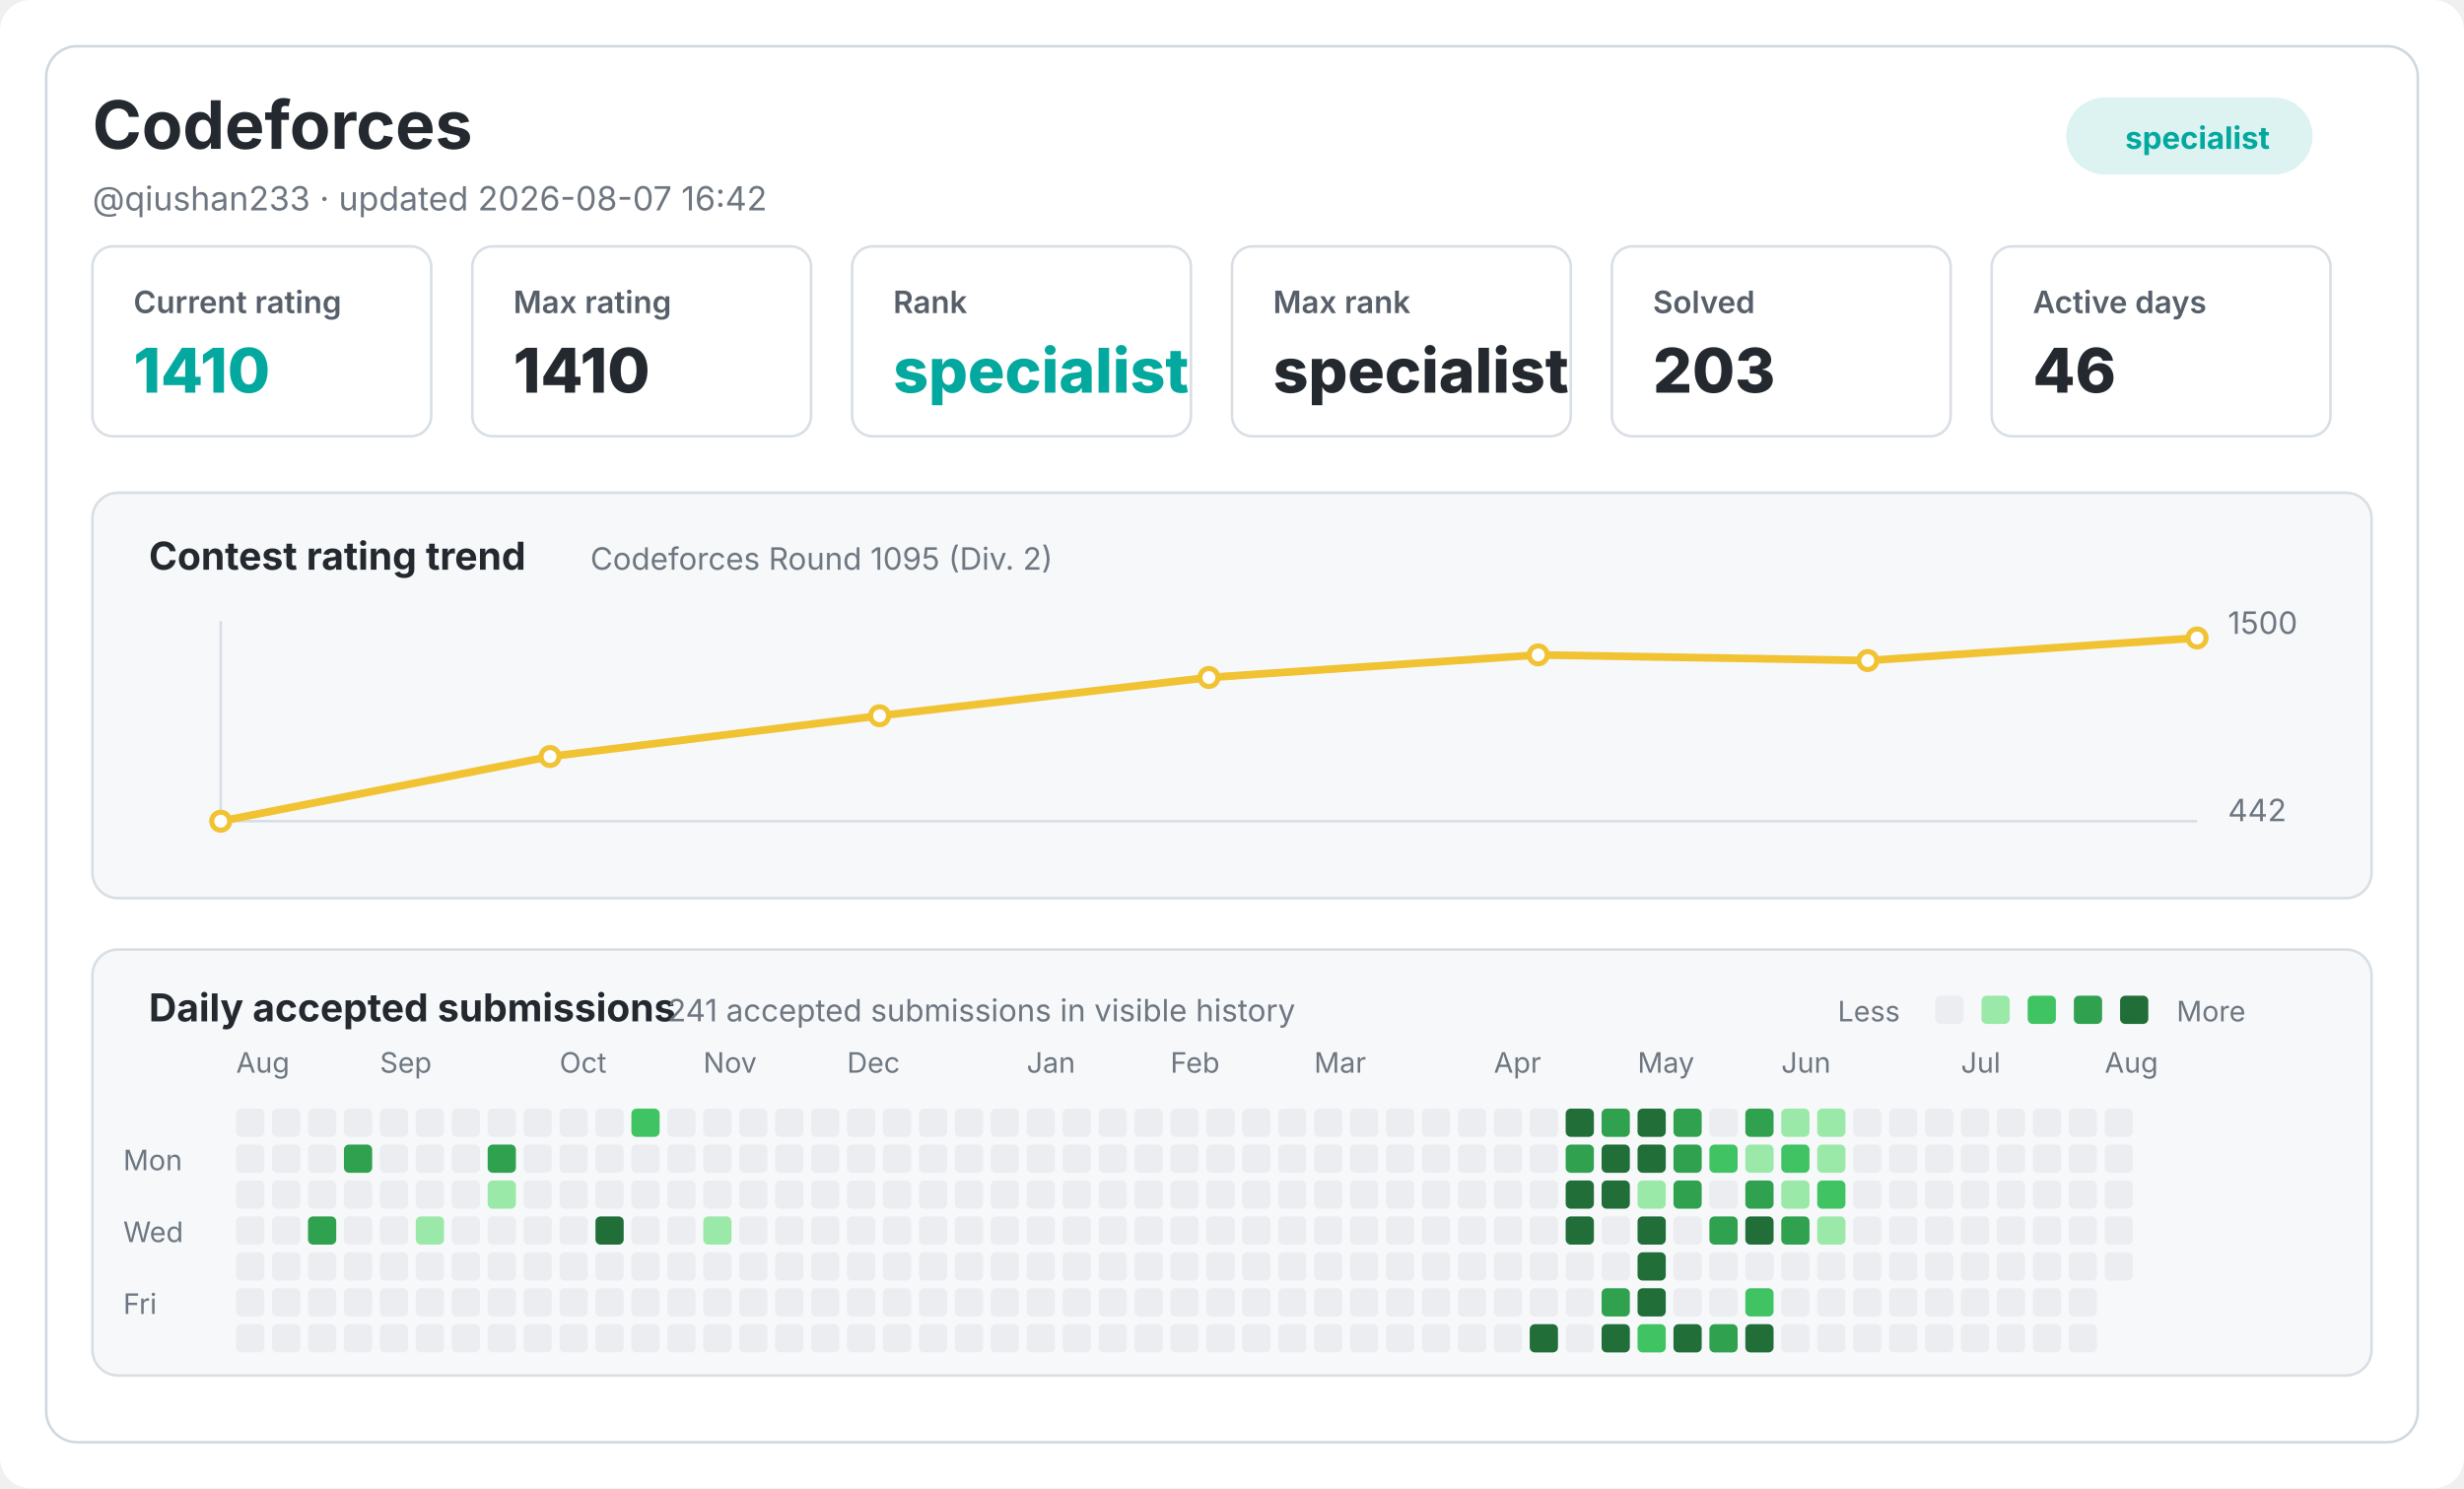
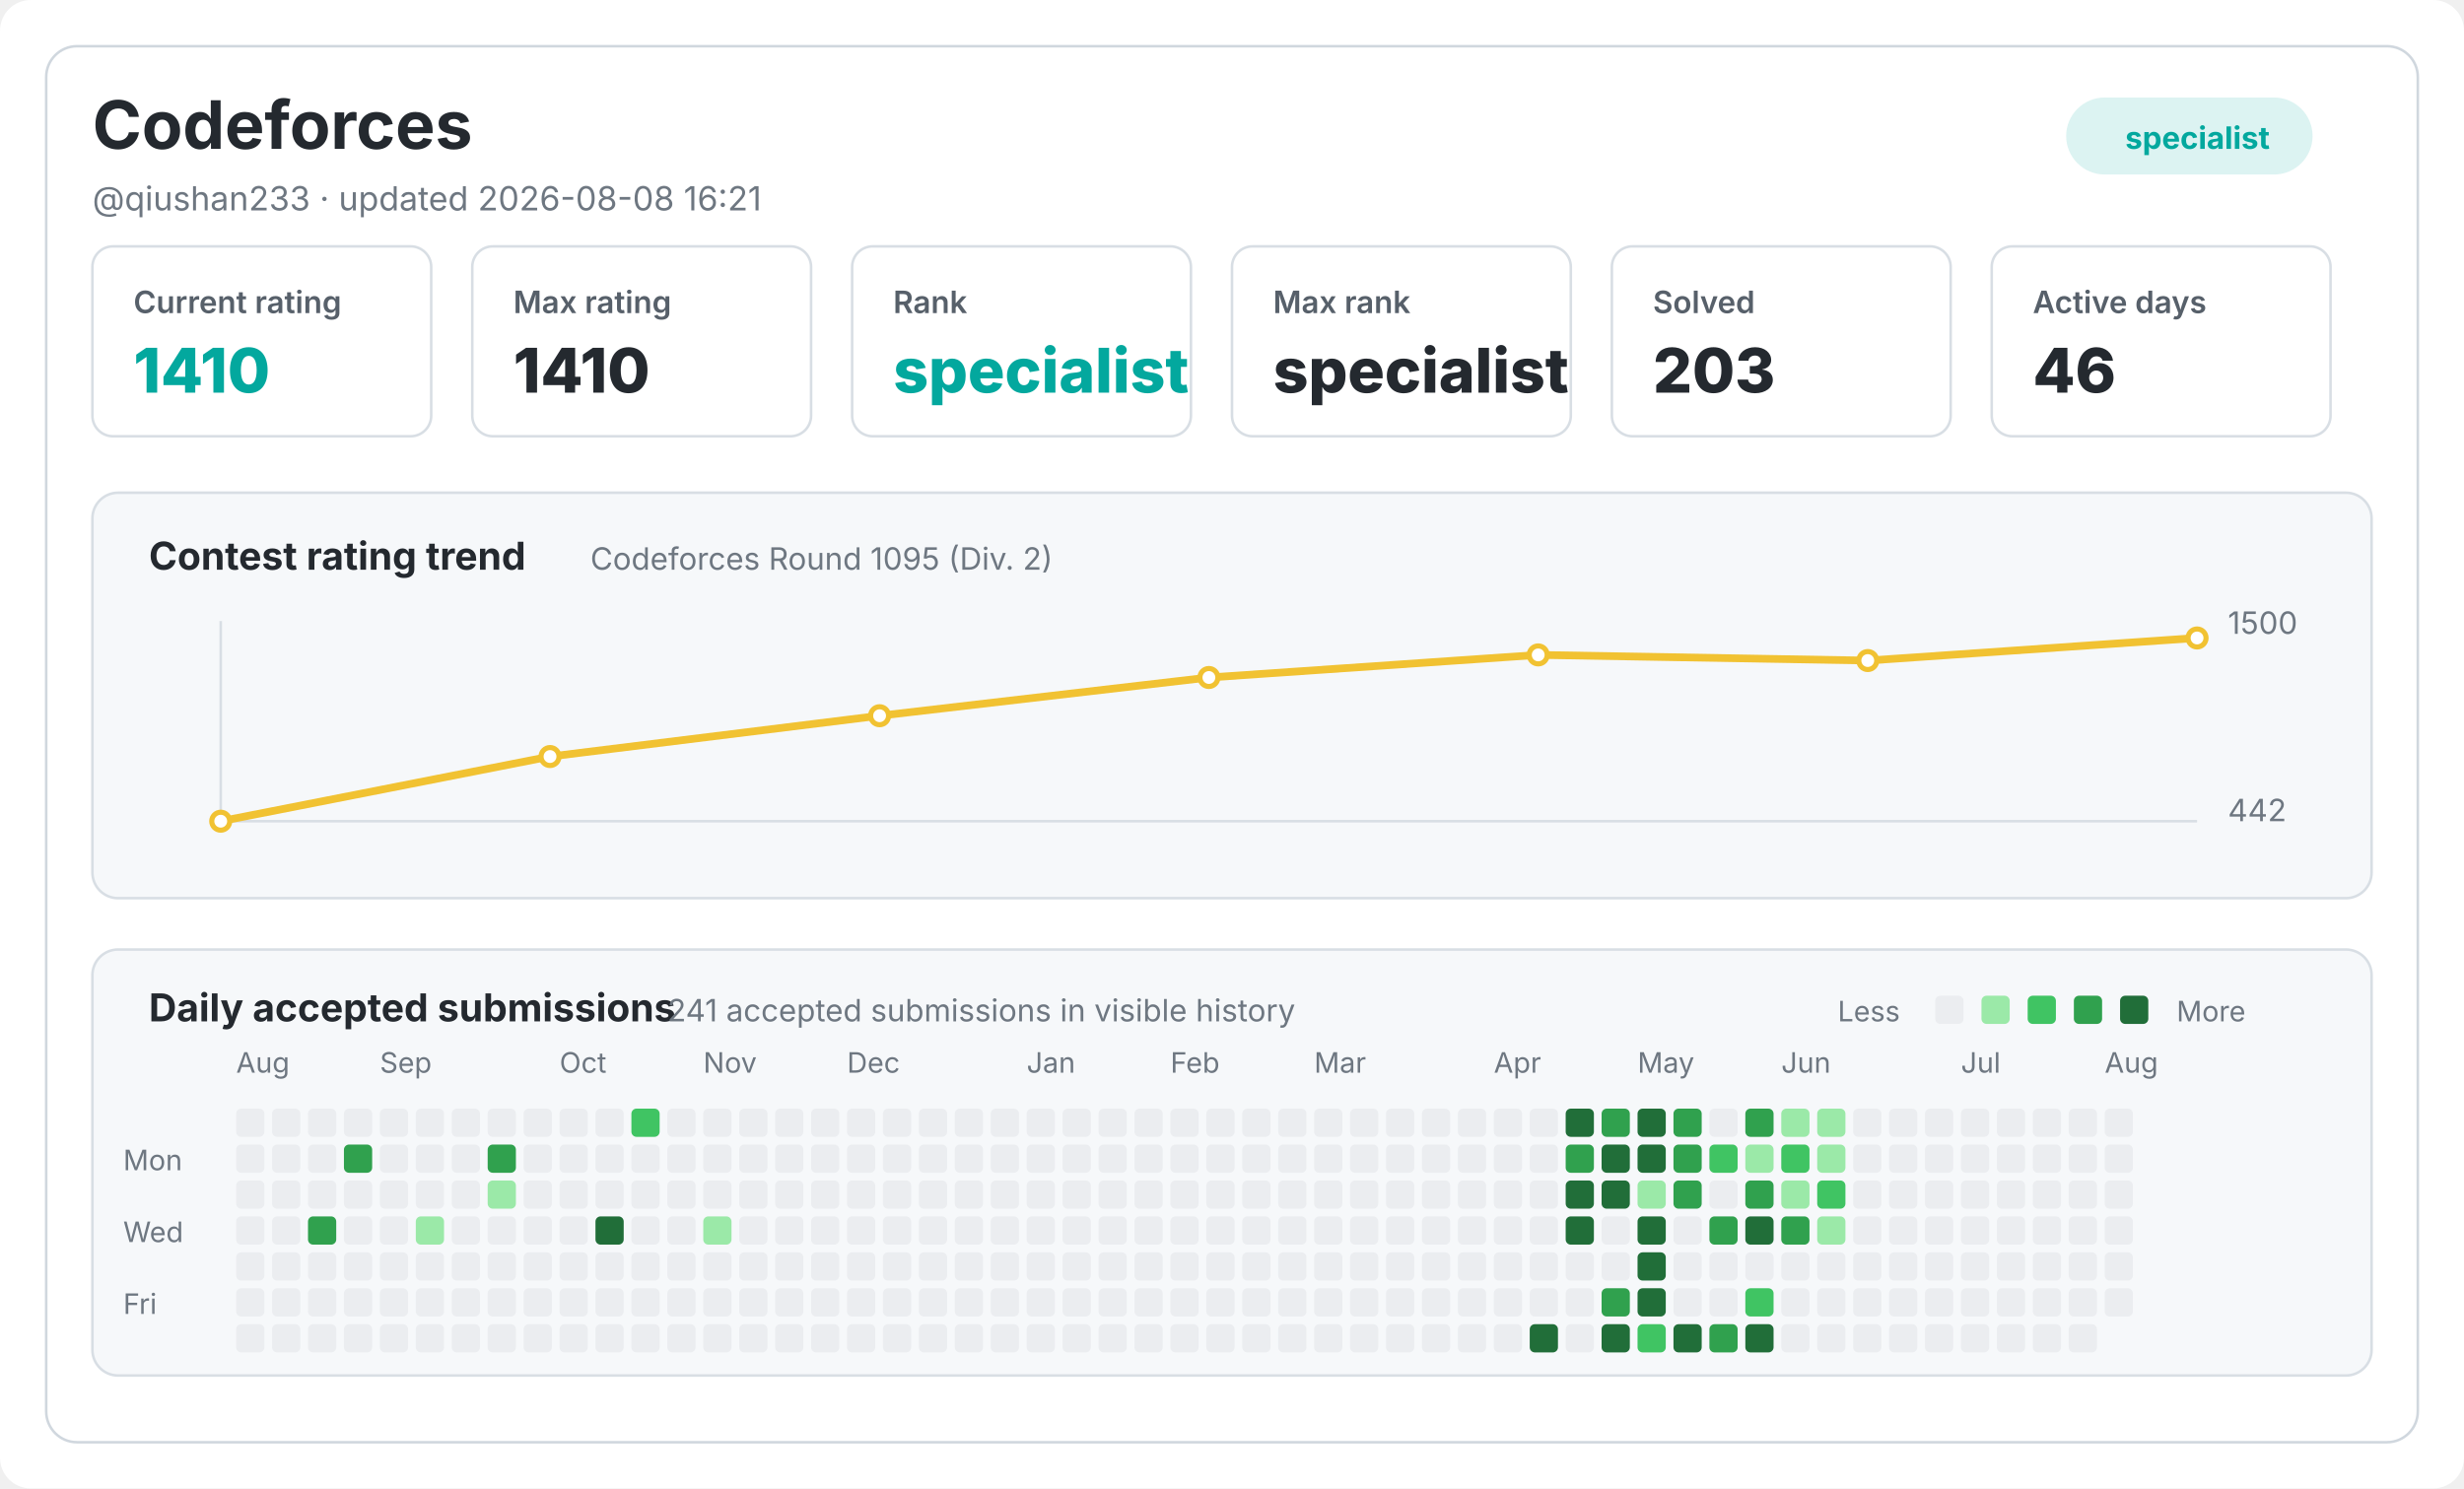
<svg xmlns="http://www.w3.org/2000/svg" width="960" height="580" viewBox="0 0 960 580" role="img" aria-label="Codeforces statistics for qiushan233">
  <style>
  .bg { fill: #ffffff; }
  .shell { fill: #ffffff; stroke: #d0d7de; }
  .soft { fill: #f6f8fa; stroke: #d8dee4; }
  .metric-card { fill: #ffffff; stroke: #d8dee4; }
  .title { font: 700 26px -apple-system,BlinkMacSystemFont,"Segoe UI",sans-serif; fill: #24292f; }
  .subtitle { font: 13px -apple-system,BlinkMacSystemFont,"Segoe UI",sans-serif; fill: #6e7781; }
  .section-title { font: 700 15px -apple-system,BlinkMacSystemFont,"Segoe UI",sans-serif; fill: #24292f; }
  .metric-label { font: 600 12px -apple-system,BlinkMacSystemFont,"Segoe UI",sans-serif; fill: #57606a; }
  .metric-value { font: 800 24px -apple-system,BlinkMacSystemFont,"Segoe UI",sans-serif; fill: #24292f; }
  .muted { font: 12px -apple-system,BlinkMacSystemFont,"Segoe UI",sans-serif; fill: #6e7781; }
  .small { font-size: 11px; }
  .rank { fill: #03a89e; }
  .grid { stroke: #d8dee4; stroke-width: 1; }
  .badge-bg { fill: #03a89e; opacity: 0.14; }
  .badge-text { font: 700 12px -apple-system,BlinkMacSystemFont,"Segoe UI",sans-serif; fill: #03a89e; }
  .heat-cell { cursor: default; transition: stroke 0.12s ease, stroke-width 0.12s ease; }
  .heat-cell:hover { stroke: #0969da; stroke-width: 1.5; }
</style>
  <rect class="bg" width="960" height="580" rx="12" />
  <rect class="shell" x="18" y="18" width="924" height="544" rx="12" />
  <text x="36" y="58" class="title">Codeforces</text>
-   <text x="36" y="82" class="subtitle">@qiushan233 · updated 2026-08-07 16:42</text>
+   <text x="36" y="82" class="subtitle">@qiushan233 · updated 2026-08-08 16:21</text>
  <rect x="805" y="38" width="96" height="30" rx="15" class="badge-bg" />
  <text x="828" y="58" class="badge-text">specialist</text>
  <rect x="36" y="96" width="132" height="74" rx="8" class="metric-card" />
  <text x="52" y="122" class="metric-label">Current rating</text>
  <text x="52" y="153" class="metric-value rank">1410</text>
  <rect x="184" y="96" width="132" height="74" rx="8" class="metric-card" />
  <text x="200" y="122" class="metric-label">Max rating</text>
  <text x="200" y="153" class="metric-value">1410</text>
  <rect x="332" y="96" width="132" height="74" rx="8" class="metric-card" />
  <text x="348" y="122" class="metric-label">Rank</text>
  <text x="348" y="153" class="metric-value rank">specialist</text>
  <rect x="480" y="96" width="132" height="74" rx="8" class="metric-card" />
  <text x="496" y="122" class="metric-label">Max rank</text>
  <text x="496" y="153" class="metric-value">specialist</text>
  <rect x="628" y="96" width="132" height="74" rx="8" class="metric-card" />
  <text x="644" y="122" class="metric-label">Solved</text>
  <text x="644" y="153" class="metric-value">203</text>
  <rect x="776" y="96" width="132" height="74" rx="8" class="metric-card" />
  <text x="792" y="122" class="metric-label">Active days</text>
  <text x="792" y="153" class="metric-value">46</text>
  <rect class="soft" x="36" y="192" width="888" height="158" rx="10" />
  <text x="58" y="222" class="section-title">Contest rating trend</text>
  <text x="230" y="222" class="muted">Codeforces Round 1095 (Div. 2)</text>
  <line x1="86" y1="320" x2="856" y2="320" class="grid" />
  <line x1="86" y1="242" x2="86" y2="320" class="grid" />
  <text x="868" y="247" class="muted">1500</text>
  <text x="868" y="320" class="muted">442</text>
  <polyline points="86.0,320.0 214.3,294.8 342.7,278.9 471.0,264.0 599.3,255.2 727.7,257.4 856.0,248.6" fill="none" stroke="#f1c232" stroke-width="3" stroke-linecap="round" stroke-linejoin="round" />
  <circle cx="86.0" cy="320.0" r="3.5" fill="#fff" stroke="#f1c232" stroke-width="2" />
  <circle cx="214.3" cy="294.8" r="3.5" fill="#fff" stroke="#f1c232" stroke-width="2" />
  <circle cx="342.7" cy="278.9" r="3.5" fill="#fff" stroke="#f1c232" stroke-width="2" />
  <circle cx="471.0" cy="264.0" r="3.5" fill="#fff" stroke="#f1c232" stroke-width="2" />
  <circle cx="599.3" cy="255.2" r="3.5" fill="#fff" stroke="#f1c232" stroke-width="2" />
  <circle cx="727.7" cy="257.4" r="3.5" fill="#fff" stroke="#f1c232" stroke-width="2" />
  <circle cx="856.0" cy="248.6" r="3.5" fill="#fff" stroke="#f1c232" stroke-width="2" />
  <rect class="soft" x="36" y="370" width="888" height="166" rx="10" />
  <text x="58" y="398" class="section-title">Daily accepted submissions</text>
  <text x="260" y="398" class="muted">241 accepted submissions in visible history</text>
  <text x="92" y="418" class="muted small">Aug</text>
  <text x="148" y="418" class="muted small">Sep</text>
  <text x="218" y="418" class="muted small">Oct</text>
  <text x="274" y="418" class="muted small">Nov</text>
  <text x="330" y="418" class="muted small">Dec</text>
  <text x="400" y="418" class="muted small">Jan</text>
  <text x="456" y="418" class="muted small">Feb</text>
  <text x="512" y="418" class="muted small">Mar</text>
  <text x="582" y="418" class="muted small">Apr</text>
  <text x="638" y="418" class="muted small">May</text>
  <text x="694" y="418" class="muted small">Jun</text>
  <text x="764" y="418" class="muted small">Jul</text>
  <text x="820" y="418" class="muted small">Aug</text>
  <text x="48" y="456" class="muted small">Mon</text>
  <text x="48" y="484" class="muted small">Wed</text>
  <text x="48" y="512" class="muted small">Fri</text>
  <rect class="heat-cell" x="92" y="432" width="11" height="11" rx="2" fill="#ebedf0" />
  <rect class="heat-cell" x="92" y="446" width="11" height="11" rx="2" fill="#ebedf0" />
  <rect class="heat-cell" x="92" y="460" width="11" height="11" rx="2" fill="#ebedf0" />
  <rect class="heat-cell" x="92" y="474" width="11" height="11" rx="2" fill="#ebedf0" />
  <rect class="heat-cell" x="92" y="488" width="11" height="11" rx="2" fill="#ebedf0" />
  <rect class="heat-cell" x="92" y="502" width="11" height="11" rx="2" fill="#ebedf0" />
  <rect class="heat-cell" x="92" y="516" width="11" height="11" rx="2" fill="#ebedf0" />
  <rect class="heat-cell" x="106" y="432" width="11" height="11" rx="2" fill="#ebedf0" />
  <rect class="heat-cell" x="106" y="446" width="11" height="11" rx="2" fill="#ebedf0" />
  <rect class="heat-cell" x="106" y="460" width="11" height="11" rx="2" fill="#ebedf0" />
  <rect class="heat-cell" x="106" y="474" width="11" height="11" rx="2" fill="#ebedf0" />
  <rect class="heat-cell" x="106" y="488" width="11" height="11" rx="2" fill="#ebedf0" />
  <rect class="heat-cell" x="106" y="502" width="11" height="11" rx="2" fill="#ebedf0" />
  <rect class="heat-cell" x="106" y="516" width="11" height="11" rx="2" fill="#ebedf0" />
  <rect class="heat-cell" x="120" y="432" width="11" height="11" rx="2" fill="#ebedf0" />
  <rect class="heat-cell" x="120" y="446" width="11" height="11" rx="2" fill="#ebedf0" />
  <rect class="heat-cell" x="120" y="460" width="11" height="11" rx="2" fill="#ebedf0" />
  <rect class="heat-cell" x="120" y="474" width="11" height="11" rx="2" fill="#30a14e" />
  <rect class="heat-cell" x="120" y="488" width="11" height="11" rx="2" fill="#ebedf0" />
  <rect class="heat-cell" x="120" y="502" width="11" height="11" rx="2" fill="#ebedf0" />
  <rect class="heat-cell" x="120" y="516" width="11" height="11" rx="2" fill="#ebedf0" />
  <rect class="heat-cell" x="134" y="432" width="11" height="11" rx="2" fill="#ebedf0" />
  <rect class="heat-cell" x="134" y="446" width="11" height="11" rx="2" fill="#30a14e" />
  <rect class="heat-cell" x="134" y="460" width="11" height="11" rx="2" fill="#ebedf0" />
  <rect class="heat-cell" x="134" y="474" width="11" height="11" rx="2" fill="#ebedf0" />
  <rect class="heat-cell" x="134" y="488" width="11" height="11" rx="2" fill="#ebedf0" />
  <rect class="heat-cell" x="134" y="502" width="11" height="11" rx="2" fill="#ebedf0" />
  <rect class="heat-cell" x="134" y="516" width="11" height="11" rx="2" fill="#ebedf0" />
  <rect class="heat-cell" x="148" y="432" width="11" height="11" rx="2" fill="#ebedf0" />
  <rect class="heat-cell" x="148" y="446" width="11" height="11" rx="2" fill="#ebedf0" />
  <rect class="heat-cell" x="148" y="460" width="11" height="11" rx="2" fill="#ebedf0" />
  <rect class="heat-cell" x="148" y="474" width="11" height="11" rx="2" fill="#ebedf0" />
  <rect class="heat-cell" x="148" y="488" width="11" height="11" rx="2" fill="#ebedf0" />
  <rect class="heat-cell" x="148" y="502" width="11" height="11" rx="2" fill="#ebedf0" />
  <rect class="heat-cell" x="148" y="516" width="11" height="11" rx="2" fill="#ebedf0" />
  <rect class="heat-cell" x="162" y="432" width="11" height="11" rx="2" fill="#ebedf0" />
  <rect class="heat-cell" x="162" y="446" width="11" height="11" rx="2" fill="#ebedf0" />
  <rect class="heat-cell" x="162" y="460" width="11" height="11" rx="2" fill="#ebedf0" />
  <rect class="heat-cell" x="162" y="474" width="11" height="11" rx="2" fill="#9be9a8" />
  <rect class="heat-cell" x="162" y="488" width="11" height="11" rx="2" fill="#ebedf0" />
  <rect class="heat-cell" x="162" y="502" width="11" height="11" rx="2" fill="#ebedf0" />
  <rect class="heat-cell" x="162" y="516" width="11" height="11" rx="2" fill="#ebedf0" />
  <rect class="heat-cell" x="176" y="432" width="11" height="11" rx="2" fill="#ebedf0" />
  <rect class="heat-cell" x="176" y="446" width="11" height="11" rx="2" fill="#ebedf0" />
  <rect class="heat-cell" x="176" y="460" width="11" height="11" rx="2" fill="#ebedf0" />
  <rect class="heat-cell" x="176" y="474" width="11" height="11" rx="2" fill="#ebedf0" />
  <rect class="heat-cell" x="176" y="488" width="11" height="11" rx="2" fill="#ebedf0" />
  <rect class="heat-cell" x="176" y="502" width="11" height="11" rx="2" fill="#ebedf0" />
  <rect class="heat-cell" x="176" y="516" width="11" height="11" rx="2" fill="#ebedf0" />
  <rect class="heat-cell" x="190" y="432" width="11" height="11" rx="2" fill="#ebedf0" />
  <rect class="heat-cell" x="190" y="446" width="11" height="11" rx="2" fill="#30a14e" />
  <rect class="heat-cell" x="190" y="460" width="11" height="11" rx="2" fill="#9be9a8" />
  <rect class="heat-cell" x="190" y="474" width="11" height="11" rx="2" fill="#ebedf0" />
  <rect class="heat-cell" x="190" y="488" width="11" height="11" rx="2" fill="#ebedf0" />
  <rect class="heat-cell" x="190" y="502" width="11" height="11" rx="2" fill="#ebedf0" />
  <rect class="heat-cell" x="190" y="516" width="11" height="11" rx="2" fill="#ebedf0" />
  <rect class="heat-cell" x="204" y="432" width="11" height="11" rx="2" fill="#ebedf0" />
  <rect class="heat-cell" x="204" y="446" width="11" height="11" rx="2" fill="#ebedf0" />
  <rect class="heat-cell" x="204" y="460" width="11" height="11" rx="2" fill="#ebedf0" />
  <rect class="heat-cell" x="204" y="474" width="11" height="11" rx="2" fill="#ebedf0" />
  <rect class="heat-cell" x="204" y="488" width="11" height="11" rx="2" fill="#ebedf0" />
  <rect class="heat-cell" x="204" y="502" width="11" height="11" rx="2" fill="#ebedf0" />
  <rect class="heat-cell" x="204" y="516" width="11" height="11" rx="2" fill="#ebedf0" />
  <rect class="heat-cell" x="218" y="432" width="11" height="11" rx="2" fill="#ebedf0" />
  <rect class="heat-cell" x="218" y="446" width="11" height="11" rx="2" fill="#ebedf0" />
  <rect class="heat-cell" x="218" y="460" width="11" height="11" rx="2" fill="#ebedf0" />
  <rect class="heat-cell" x="218" y="474" width="11" height="11" rx="2" fill="#ebedf0" />
  <rect class="heat-cell" x="218" y="488" width="11" height="11" rx="2" fill="#ebedf0" />
  <rect class="heat-cell" x="218" y="502" width="11" height="11" rx="2" fill="#ebedf0" />
  <rect class="heat-cell" x="218" y="516" width="11" height="11" rx="2" fill="#ebedf0" />
  <rect class="heat-cell" x="232" y="432" width="11" height="11" rx="2" fill="#ebedf0" />
  <rect class="heat-cell" x="232" y="446" width="11" height="11" rx="2" fill="#ebedf0" />
  <rect class="heat-cell" x="232" y="460" width="11" height="11" rx="2" fill="#ebedf0" />
  <rect class="heat-cell" x="232" y="474" width="11" height="11" rx="2" fill="#216e39" />
  <rect class="heat-cell" x="232" y="488" width="11" height="11" rx="2" fill="#ebedf0" />
  <rect class="heat-cell" x="232" y="502" width="11" height="11" rx="2" fill="#ebedf0" />
  <rect class="heat-cell" x="232" y="516" width="11" height="11" rx="2" fill="#ebedf0" />
  <rect class="heat-cell" x="246" y="432" width="11" height="11" rx="2" fill="#40c463" />
  <rect class="heat-cell" x="246" y="446" width="11" height="11" rx="2" fill="#ebedf0" />
  <rect class="heat-cell" x="246" y="460" width="11" height="11" rx="2" fill="#ebedf0" />
  <rect class="heat-cell" x="246" y="474" width="11" height="11" rx="2" fill="#ebedf0" />
  <rect class="heat-cell" x="246" y="488" width="11" height="11" rx="2" fill="#ebedf0" />
  <rect class="heat-cell" x="246" y="502" width="11" height="11" rx="2" fill="#ebedf0" />
  <rect class="heat-cell" x="246" y="516" width="11" height="11" rx="2" fill="#ebedf0" />
  <rect class="heat-cell" x="260" y="432" width="11" height="11" rx="2" fill="#ebedf0" />
  <rect class="heat-cell" x="260" y="446" width="11" height="11" rx="2" fill="#ebedf0" />
  <rect class="heat-cell" x="260" y="460" width="11" height="11" rx="2" fill="#ebedf0" />
  <rect class="heat-cell" x="260" y="474" width="11" height="11" rx="2" fill="#ebedf0" />
  <rect class="heat-cell" x="260" y="488" width="11" height="11" rx="2" fill="#ebedf0" />
  <rect class="heat-cell" x="260" y="502" width="11" height="11" rx="2" fill="#ebedf0" />
  <rect class="heat-cell" x="260" y="516" width="11" height="11" rx="2" fill="#ebedf0" />
  <rect class="heat-cell" x="274" y="432" width="11" height="11" rx="2" fill="#ebedf0" />
  <rect class="heat-cell" x="274" y="446" width="11" height="11" rx="2" fill="#ebedf0" />
  <rect class="heat-cell" x="274" y="460" width="11" height="11" rx="2" fill="#ebedf0" />
  <rect class="heat-cell" x="274" y="474" width="11" height="11" rx="2" fill="#9be9a8" />
  <rect class="heat-cell" x="274" y="488" width="11" height="11" rx="2" fill="#ebedf0" />
  <rect class="heat-cell" x="274" y="502" width="11" height="11" rx="2" fill="#ebedf0" />
  <rect class="heat-cell" x="274" y="516" width="11" height="11" rx="2" fill="#ebedf0" />
  <rect class="heat-cell" x="288" y="432" width="11" height="11" rx="2" fill="#ebedf0" />
  <rect class="heat-cell" x="288" y="446" width="11" height="11" rx="2" fill="#ebedf0" />
  <rect class="heat-cell" x="288" y="460" width="11" height="11" rx="2" fill="#ebedf0" />
  <rect class="heat-cell" x="288" y="474" width="11" height="11" rx="2" fill="#ebedf0" />
  <rect class="heat-cell" x="288" y="488" width="11" height="11" rx="2" fill="#ebedf0" />
  <rect class="heat-cell" x="288" y="502" width="11" height="11" rx="2" fill="#ebedf0" />
  <rect class="heat-cell" x="288" y="516" width="11" height="11" rx="2" fill="#ebedf0" />
  <rect class="heat-cell" x="302" y="432" width="11" height="11" rx="2" fill="#ebedf0" />
  <rect class="heat-cell" x="302" y="446" width="11" height="11" rx="2" fill="#ebedf0" />
  <rect class="heat-cell" x="302" y="460" width="11" height="11" rx="2" fill="#ebedf0" />
  <rect class="heat-cell" x="302" y="474" width="11" height="11" rx="2" fill="#ebedf0" />
  <rect class="heat-cell" x="302" y="488" width="11" height="11" rx="2" fill="#ebedf0" />
  <rect class="heat-cell" x="302" y="502" width="11" height="11" rx="2" fill="#ebedf0" />
  <rect class="heat-cell" x="302" y="516" width="11" height="11" rx="2" fill="#ebedf0" />
  <rect class="heat-cell" x="316" y="432" width="11" height="11" rx="2" fill="#ebedf0" />
  <rect class="heat-cell" x="316" y="446" width="11" height="11" rx="2" fill="#ebedf0" />
  <rect class="heat-cell" x="316" y="460" width="11" height="11" rx="2" fill="#ebedf0" />
  <rect class="heat-cell" x="316" y="474" width="11" height="11" rx="2" fill="#ebedf0" />
  <rect class="heat-cell" x="316" y="488" width="11" height="11" rx="2" fill="#ebedf0" />
  <rect class="heat-cell" x="316" y="502" width="11" height="11" rx="2" fill="#ebedf0" />
  <rect class="heat-cell" x="316" y="516" width="11" height="11" rx="2" fill="#ebedf0" />
  <rect class="heat-cell" x="330" y="432" width="11" height="11" rx="2" fill="#ebedf0" />
  <rect class="heat-cell" x="330" y="446" width="11" height="11" rx="2" fill="#ebedf0" />
  <rect class="heat-cell" x="330" y="460" width="11" height="11" rx="2" fill="#ebedf0" />
  <rect class="heat-cell" x="330" y="474" width="11" height="11" rx="2" fill="#ebedf0" />
  <rect class="heat-cell" x="330" y="488" width="11" height="11" rx="2" fill="#ebedf0" />
  <rect class="heat-cell" x="330" y="502" width="11" height="11" rx="2" fill="#ebedf0" />
  <rect class="heat-cell" x="330" y="516" width="11" height="11" rx="2" fill="#ebedf0" />
  <rect class="heat-cell" x="344" y="432" width="11" height="11" rx="2" fill="#ebedf0" />
  <rect class="heat-cell" x="344" y="446" width="11" height="11" rx="2" fill="#ebedf0" />
  <rect class="heat-cell" x="344" y="460" width="11" height="11" rx="2" fill="#ebedf0" />
  <rect class="heat-cell" x="344" y="474" width="11" height="11" rx="2" fill="#ebedf0" />
  <rect class="heat-cell" x="344" y="488" width="11" height="11" rx="2" fill="#ebedf0" />
  <rect class="heat-cell" x="344" y="502" width="11" height="11" rx="2" fill="#ebedf0" />
  <rect class="heat-cell" x="344" y="516" width="11" height="11" rx="2" fill="#ebedf0" />
  <rect class="heat-cell" x="358" y="432" width="11" height="11" rx="2" fill="#ebedf0" />
  <rect class="heat-cell" x="358" y="446" width="11" height="11" rx="2" fill="#ebedf0" />
  <rect class="heat-cell" x="358" y="460" width="11" height="11" rx="2" fill="#ebedf0" />
  <rect class="heat-cell" x="358" y="474" width="11" height="11" rx="2" fill="#ebedf0" />
  <rect class="heat-cell" x="358" y="488" width="11" height="11" rx="2" fill="#ebedf0" />
  <rect class="heat-cell" x="358" y="502" width="11" height="11" rx="2" fill="#ebedf0" />
  <rect class="heat-cell" x="358" y="516" width="11" height="11" rx="2" fill="#ebedf0" />
  <rect class="heat-cell" x="372" y="432" width="11" height="11" rx="2" fill="#ebedf0" />
  <rect class="heat-cell" x="372" y="446" width="11" height="11" rx="2" fill="#ebedf0" />
  <rect class="heat-cell" x="372" y="460" width="11" height="11" rx="2" fill="#ebedf0" />
  <rect class="heat-cell" x="372" y="474" width="11" height="11" rx="2" fill="#ebedf0" />
  <rect class="heat-cell" x="372" y="488" width="11" height="11" rx="2" fill="#ebedf0" />
  <rect class="heat-cell" x="372" y="502" width="11" height="11" rx="2" fill="#ebedf0" />
  <rect class="heat-cell" x="372" y="516" width="11" height="11" rx="2" fill="#ebedf0" />
  <rect class="heat-cell" x="386" y="432" width="11" height="11" rx="2" fill="#ebedf0" />
  <rect class="heat-cell" x="386" y="446" width="11" height="11" rx="2" fill="#ebedf0" />
  <rect class="heat-cell" x="386" y="460" width="11" height="11" rx="2" fill="#ebedf0" />
  <rect class="heat-cell" x="386" y="474" width="11" height="11" rx="2" fill="#ebedf0" />
  <rect class="heat-cell" x="386" y="488" width="11" height="11" rx="2" fill="#ebedf0" />
  <rect class="heat-cell" x="386" y="502" width="11" height="11" rx="2" fill="#ebedf0" />
  <rect class="heat-cell" x="386" y="516" width="11" height="11" rx="2" fill="#ebedf0" />
  <rect class="heat-cell" x="400" y="432" width="11" height="11" rx="2" fill="#ebedf0" />
  <rect class="heat-cell" x="400" y="446" width="11" height="11" rx="2" fill="#ebedf0" />
  <rect class="heat-cell" x="400" y="460" width="11" height="11" rx="2" fill="#ebedf0" />
  <rect class="heat-cell" x="400" y="474" width="11" height="11" rx="2" fill="#ebedf0" />
  <rect class="heat-cell" x="400" y="488" width="11" height="11" rx="2" fill="#ebedf0" />
  <rect class="heat-cell" x="400" y="502" width="11" height="11" rx="2" fill="#ebedf0" />
  <rect class="heat-cell" x="400" y="516" width="11" height="11" rx="2" fill="#ebedf0" />
  <rect class="heat-cell" x="414" y="432" width="11" height="11" rx="2" fill="#ebedf0" />
  <rect class="heat-cell" x="414" y="446" width="11" height="11" rx="2" fill="#ebedf0" />
  <rect class="heat-cell" x="414" y="460" width="11" height="11" rx="2" fill="#ebedf0" />
  <rect class="heat-cell" x="414" y="474" width="11" height="11" rx="2" fill="#ebedf0" />
  <rect class="heat-cell" x="414" y="488" width="11" height="11" rx="2" fill="#ebedf0" />
  <rect class="heat-cell" x="414" y="502" width="11" height="11" rx="2" fill="#ebedf0" />
  <rect class="heat-cell" x="414" y="516" width="11" height="11" rx="2" fill="#ebedf0" />
  <rect class="heat-cell" x="428" y="432" width="11" height="11" rx="2" fill="#ebedf0" />
  <rect class="heat-cell" x="428" y="446" width="11" height="11" rx="2" fill="#ebedf0" />
  <rect class="heat-cell" x="428" y="460" width="11" height="11" rx="2" fill="#ebedf0" />
  <rect class="heat-cell" x="428" y="474" width="11" height="11" rx="2" fill="#ebedf0" />
  <rect class="heat-cell" x="428" y="488" width="11" height="11" rx="2" fill="#ebedf0" />
  <rect class="heat-cell" x="428" y="502" width="11" height="11" rx="2" fill="#ebedf0" />
  <rect class="heat-cell" x="428" y="516" width="11" height="11" rx="2" fill="#ebedf0" />
  <rect class="heat-cell" x="442" y="432" width="11" height="11" rx="2" fill="#ebedf0" />
  <rect class="heat-cell" x="442" y="446" width="11" height="11" rx="2" fill="#ebedf0" />
  <rect class="heat-cell" x="442" y="460" width="11" height="11" rx="2" fill="#ebedf0" />
  <rect class="heat-cell" x="442" y="474" width="11" height="11" rx="2" fill="#ebedf0" />
  <rect class="heat-cell" x="442" y="488" width="11" height="11" rx="2" fill="#ebedf0" />
  <rect class="heat-cell" x="442" y="502" width="11" height="11" rx="2" fill="#ebedf0" />
  <rect class="heat-cell" x="442" y="516" width="11" height="11" rx="2" fill="#ebedf0" />
  <rect class="heat-cell" x="456" y="432" width="11" height="11" rx="2" fill="#ebedf0" />
  <rect class="heat-cell" x="456" y="446" width="11" height="11" rx="2" fill="#ebedf0" />
  <rect class="heat-cell" x="456" y="460" width="11" height="11" rx="2" fill="#ebedf0" />
  <rect class="heat-cell" x="456" y="474" width="11" height="11" rx="2" fill="#ebedf0" />
  <rect class="heat-cell" x="456" y="488" width="11" height="11" rx="2" fill="#ebedf0" />
  <rect class="heat-cell" x="456" y="502" width="11" height="11" rx="2" fill="#ebedf0" />
  <rect class="heat-cell" x="456" y="516" width="11" height="11" rx="2" fill="#ebedf0" />
  <rect class="heat-cell" x="470" y="432" width="11" height="11" rx="2" fill="#ebedf0" />
  <rect class="heat-cell" x="470" y="446" width="11" height="11" rx="2" fill="#ebedf0" />
  <rect class="heat-cell" x="470" y="460" width="11" height="11" rx="2" fill="#ebedf0" />
  <rect class="heat-cell" x="470" y="474" width="11" height="11" rx="2" fill="#ebedf0" />
  <rect class="heat-cell" x="470" y="488" width="11" height="11" rx="2" fill="#ebedf0" />
  <rect class="heat-cell" x="470" y="502" width="11" height="11" rx="2" fill="#ebedf0" />
  <rect class="heat-cell" x="470" y="516" width="11" height="11" rx="2" fill="#ebedf0" />
  <rect class="heat-cell" x="484" y="432" width="11" height="11" rx="2" fill="#ebedf0" />
  <rect class="heat-cell" x="484" y="446" width="11" height="11" rx="2" fill="#ebedf0" />
  <rect class="heat-cell" x="484" y="460" width="11" height="11" rx="2" fill="#ebedf0" />
  <rect class="heat-cell" x="484" y="474" width="11" height="11" rx="2" fill="#ebedf0" />
  <rect class="heat-cell" x="484" y="488" width="11" height="11" rx="2" fill="#ebedf0" />
  <rect class="heat-cell" x="484" y="502" width="11" height="11" rx="2" fill="#ebedf0" />
  <rect class="heat-cell" x="484" y="516" width="11" height="11" rx="2" fill="#ebedf0" />
  <rect class="heat-cell" x="498" y="432" width="11" height="11" rx="2" fill="#ebedf0" />
  <rect class="heat-cell" x="498" y="446" width="11" height="11" rx="2" fill="#ebedf0" />
  <rect class="heat-cell" x="498" y="460" width="11" height="11" rx="2" fill="#ebedf0" />
  <rect class="heat-cell" x="498" y="474" width="11" height="11" rx="2" fill="#ebedf0" />
  <rect class="heat-cell" x="498" y="488" width="11" height="11" rx="2" fill="#ebedf0" />
  <rect class="heat-cell" x="498" y="502" width="11" height="11" rx="2" fill="#ebedf0" />
  <rect class="heat-cell" x="498" y="516" width="11" height="11" rx="2" fill="#ebedf0" />
  <rect class="heat-cell" x="512" y="432" width="11" height="11" rx="2" fill="#ebedf0" />
  <rect class="heat-cell" x="512" y="446" width="11" height="11" rx="2" fill="#ebedf0" />
  <rect class="heat-cell" x="512" y="460" width="11" height="11" rx="2" fill="#ebedf0" />
  <rect class="heat-cell" x="512" y="474" width="11" height="11" rx="2" fill="#ebedf0" />
  <rect class="heat-cell" x="512" y="488" width="11" height="11" rx="2" fill="#ebedf0" />
  <rect class="heat-cell" x="512" y="502" width="11" height="11" rx="2" fill="#ebedf0" />
  <rect class="heat-cell" x="512" y="516" width="11" height="11" rx="2" fill="#ebedf0" />
  <rect class="heat-cell" x="526" y="432" width="11" height="11" rx="2" fill="#ebedf0" />
  <rect class="heat-cell" x="526" y="446" width="11" height="11" rx="2" fill="#ebedf0" />
  <rect class="heat-cell" x="526" y="460" width="11" height="11" rx="2" fill="#ebedf0" />
  <rect class="heat-cell" x="526" y="474" width="11" height="11" rx="2" fill="#ebedf0" />
  <rect class="heat-cell" x="526" y="488" width="11" height="11" rx="2" fill="#ebedf0" />
  <rect class="heat-cell" x="526" y="502" width="11" height="11" rx="2" fill="#ebedf0" />
  <rect class="heat-cell" x="526" y="516" width="11" height="11" rx="2" fill="#ebedf0" />
  <rect class="heat-cell" x="540" y="432" width="11" height="11" rx="2" fill="#ebedf0" />
  <rect class="heat-cell" x="540" y="446" width="11" height="11" rx="2" fill="#ebedf0" />
  <rect class="heat-cell" x="540" y="460" width="11" height="11" rx="2" fill="#ebedf0" />
  <rect class="heat-cell" x="540" y="474" width="11" height="11" rx="2" fill="#ebedf0" />
  <rect class="heat-cell" x="540" y="488" width="11" height="11" rx="2" fill="#ebedf0" />
  <rect class="heat-cell" x="540" y="502" width="11" height="11" rx="2" fill="#ebedf0" />
  <rect class="heat-cell" x="540" y="516" width="11" height="11" rx="2" fill="#ebedf0" />
  <rect class="heat-cell" x="554" y="432" width="11" height="11" rx="2" fill="#ebedf0" />
  <rect class="heat-cell" x="554" y="446" width="11" height="11" rx="2" fill="#ebedf0" />
  <rect class="heat-cell" x="554" y="460" width="11" height="11" rx="2" fill="#ebedf0" />
  <rect class="heat-cell" x="554" y="474" width="11" height="11" rx="2" fill="#ebedf0" />
  <rect class="heat-cell" x="554" y="488" width="11" height="11" rx="2" fill="#ebedf0" />
  <rect class="heat-cell" x="554" y="502" width="11" height="11" rx="2" fill="#ebedf0" />
  <rect class="heat-cell" x="554" y="516" width="11" height="11" rx="2" fill="#ebedf0" />
  <rect class="heat-cell" x="568" y="432" width="11" height="11" rx="2" fill="#ebedf0" />
  <rect class="heat-cell" x="568" y="446" width="11" height="11" rx="2" fill="#ebedf0" />
  <rect class="heat-cell" x="568" y="460" width="11" height="11" rx="2" fill="#ebedf0" />
  <rect class="heat-cell" x="568" y="474" width="11" height="11" rx="2" fill="#ebedf0" />
  <rect class="heat-cell" x="568" y="488" width="11" height="11" rx="2" fill="#ebedf0" />
  <rect class="heat-cell" x="568" y="502" width="11" height="11" rx="2" fill="#ebedf0" />
  <rect class="heat-cell" x="568" y="516" width="11" height="11" rx="2" fill="#ebedf0" />
  <rect class="heat-cell" x="582" y="432" width="11" height="11" rx="2" fill="#ebedf0" />
  <rect class="heat-cell" x="582" y="446" width="11" height="11" rx="2" fill="#ebedf0" />
  <rect class="heat-cell" x="582" y="460" width="11" height="11" rx="2" fill="#ebedf0" />
  <rect class="heat-cell" x="582" y="474" width="11" height="11" rx="2" fill="#ebedf0" />
  <rect class="heat-cell" x="582" y="488" width="11" height="11" rx="2" fill="#ebedf0" />
  <rect class="heat-cell" x="582" y="502" width="11" height="11" rx="2" fill="#ebedf0" />
  <rect class="heat-cell" x="582" y="516" width="11" height="11" rx="2" fill="#ebedf0" />
  <rect class="heat-cell" x="596" y="432" width="11" height="11" rx="2" fill="#ebedf0" />
  <rect class="heat-cell" x="596" y="446" width="11" height="11" rx="2" fill="#ebedf0" />
  <rect class="heat-cell" x="596" y="460" width="11" height="11" rx="2" fill="#ebedf0" />
  <rect class="heat-cell" x="596" y="474" width="11" height="11" rx="2" fill="#ebedf0" />
  <rect class="heat-cell" x="596" y="488" width="11" height="11" rx="2" fill="#ebedf0" />
  <rect class="heat-cell" x="596" y="502" width="11" height="11" rx="2" fill="#ebedf0" />
  <rect class="heat-cell" x="596" y="516" width="11" height="11" rx="2" fill="#216e39" />
  <rect class="heat-cell" x="610" y="432" width="11" height="11" rx="2" fill="#216e39" />
  <rect class="heat-cell" x="610" y="446" width="11" height="11" rx="2" fill="#30a14e" />
  <rect class="heat-cell" x="610" y="460" width="11" height="11" rx="2" fill="#216e39" />
  <rect class="heat-cell" x="610" y="474" width="11" height="11" rx="2" fill="#216e39" />
  <rect class="heat-cell" x="610" y="488" width="11" height="11" rx="2" fill="#ebedf0" />
  <rect class="heat-cell" x="610" y="502" width="11" height="11" rx="2" fill="#ebedf0" />
  <rect class="heat-cell" x="610" y="516" width="11" height="11" rx="2" fill="#ebedf0" />
  <rect class="heat-cell" x="624" y="432" width="11" height="11" rx="2" fill="#30a14e" />
  <rect class="heat-cell" x="624" y="446" width="11" height="11" rx="2" fill="#216e39" />
  <rect class="heat-cell" x="624" y="460" width="11" height="11" rx="2" fill="#216e39" />
  <rect class="heat-cell" x="624" y="474" width="11" height="11" rx="2" fill="#ebedf0" />
  <rect class="heat-cell" x="624" y="488" width="11" height="11" rx="2" fill="#ebedf0" />
  <rect class="heat-cell" x="624" y="502" width="11" height="11" rx="2" fill="#30a14e" />
  <rect class="heat-cell" x="624" y="516" width="11" height="11" rx="2" fill="#216e39" />
  <rect class="heat-cell" x="638" y="432" width="11" height="11" rx="2" fill="#216e39" />
  <rect class="heat-cell" x="638" y="446" width="11" height="11" rx="2" fill="#216e39" />
  <rect class="heat-cell" x="638" y="460" width="11" height="11" rx="2" fill="#9be9a8" />
  <rect class="heat-cell" x="638" y="474" width="11" height="11" rx="2" fill="#216e39" />
  <rect class="heat-cell" x="638" y="488" width="11" height="11" rx="2" fill="#216e39" />
  <rect class="heat-cell" x="638" y="502" width="11" height="11" rx="2" fill="#216e39" />
  <rect class="heat-cell" x="638" y="516" width="11" height="11" rx="2" fill="#40c463" />
  <rect class="heat-cell" x="652" y="432" width="11" height="11" rx="2" fill="#30a14e" />
  <rect class="heat-cell" x="652" y="446" width="11" height="11" rx="2" fill="#30a14e" />
  <rect class="heat-cell" x="652" y="460" width="11" height="11" rx="2" fill="#30a14e" />
  <rect class="heat-cell" x="652" y="474" width="11" height="11" rx="2" fill="#ebedf0" />
  <rect class="heat-cell" x="652" y="488" width="11" height="11" rx="2" fill="#ebedf0" />
  <rect class="heat-cell" x="652" y="502" width="11" height="11" rx="2" fill="#ebedf0" />
  <rect class="heat-cell" x="652" y="516" width="11" height="11" rx="2" fill="#216e39" />
  <rect class="heat-cell" x="666" y="432" width="11" height="11" rx="2" fill="#ebedf0" />
  <rect class="heat-cell" x="666" y="446" width="11" height="11" rx="2" fill="#40c463" />
  <rect class="heat-cell" x="666" y="460" width="11" height="11" rx="2" fill="#ebedf0" />
  <rect class="heat-cell" x="666" y="474" width="11" height="11" rx="2" fill="#30a14e" />
  <rect class="heat-cell" x="666" y="488" width="11" height="11" rx="2" fill="#ebedf0" />
  <rect class="heat-cell" x="666" y="502" width="11" height="11" rx="2" fill="#ebedf0" />
  <rect class="heat-cell" x="666" y="516" width="11" height="11" rx="2" fill="#30a14e" />
  <rect class="heat-cell" x="680" y="432" width="11" height="11" rx="2" fill="#30a14e" />
  <rect class="heat-cell" x="680" y="446" width="11" height="11" rx="2" fill="#9be9a8" />
  <rect class="heat-cell" x="680" y="460" width="11" height="11" rx="2" fill="#30a14e" />
  <rect class="heat-cell" x="680" y="474" width="11" height="11" rx="2" fill="#216e39" />
  <rect class="heat-cell" x="680" y="488" width="11" height="11" rx="2" fill="#ebedf0" />
  <rect class="heat-cell" x="680" y="502" width="11" height="11" rx="2" fill="#40c463" />
  <rect class="heat-cell" x="680" y="516" width="11" height="11" rx="2" fill="#216e39" />
  <rect class="heat-cell" x="694" y="432" width="11" height="11" rx="2" fill="#9be9a8" />
  <rect class="heat-cell" x="694" y="446" width="11" height="11" rx="2" fill="#40c463" />
  <rect class="heat-cell" x="694" y="460" width="11" height="11" rx="2" fill="#9be9a8" />
  <rect class="heat-cell" x="694" y="474" width="11" height="11" rx="2" fill="#30a14e" />
  <rect class="heat-cell" x="694" y="488" width="11" height="11" rx="2" fill="#ebedf0" />
  <rect class="heat-cell" x="694" y="502" width="11" height="11" rx="2" fill="#ebedf0" />
  <rect class="heat-cell" x="694" y="516" width="11" height="11" rx="2" fill="#ebedf0" />
  <rect class="heat-cell" x="708" y="432" width="11" height="11" rx="2" fill="#9be9a8" />
  <rect class="heat-cell" x="708" y="446" width="11" height="11" rx="2" fill="#9be9a8" />
  <rect class="heat-cell" x="708" y="460" width="11" height="11" rx="2" fill="#40c463" />
  <rect class="heat-cell" x="708" y="474" width="11" height="11" rx="2" fill="#9be9a8" />
  <rect class="heat-cell" x="708" y="488" width="11" height="11" rx="2" fill="#ebedf0" />
  <rect class="heat-cell" x="708" y="502" width="11" height="11" rx="2" fill="#ebedf0" />
  <rect class="heat-cell" x="708" y="516" width="11" height="11" rx="2" fill="#ebedf0" />
  <rect class="heat-cell" x="722" y="432" width="11" height="11" rx="2" fill="#ebedf0" />
  <rect class="heat-cell" x="722" y="446" width="11" height="11" rx="2" fill="#ebedf0" />
  <rect class="heat-cell" x="722" y="460" width="11" height="11" rx="2" fill="#ebedf0" />
  <rect class="heat-cell" x="722" y="474" width="11" height="11" rx="2" fill="#ebedf0" />
  <rect class="heat-cell" x="722" y="488" width="11" height="11" rx="2" fill="#ebedf0" />
  <rect class="heat-cell" x="722" y="502" width="11" height="11" rx="2" fill="#ebedf0" />
  <rect class="heat-cell" x="722" y="516" width="11" height="11" rx="2" fill="#ebedf0" />
  <rect class="heat-cell" x="736" y="432" width="11" height="11" rx="2" fill="#ebedf0" />
  <rect class="heat-cell" x="736" y="446" width="11" height="11" rx="2" fill="#ebedf0" />
  <rect class="heat-cell" x="736" y="460" width="11" height="11" rx="2" fill="#ebedf0" />
  <rect class="heat-cell" x="736" y="474" width="11" height="11" rx="2" fill="#ebedf0" />
  <rect class="heat-cell" x="736" y="488" width="11" height="11" rx="2" fill="#ebedf0" />
  <rect class="heat-cell" x="736" y="502" width="11" height="11" rx="2" fill="#ebedf0" />
  <rect class="heat-cell" x="736" y="516" width="11" height="11" rx="2" fill="#ebedf0" />
  <rect class="heat-cell" x="750" y="432" width="11" height="11" rx="2" fill="#ebedf0" />
  <rect class="heat-cell" x="750" y="446" width="11" height="11" rx="2" fill="#ebedf0" />
  <rect class="heat-cell" x="750" y="460" width="11" height="11" rx="2" fill="#ebedf0" />
  <rect class="heat-cell" x="750" y="474" width="11" height="11" rx="2" fill="#ebedf0" />
  <rect class="heat-cell" x="750" y="488" width="11" height="11" rx="2" fill="#ebedf0" />
  <rect class="heat-cell" x="750" y="502" width="11" height="11" rx="2" fill="#ebedf0" />
  <rect class="heat-cell" x="750" y="516" width="11" height="11" rx="2" fill="#ebedf0" />
  <rect class="heat-cell" x="764" y="432" width="11" height="11" rx="2" fill="#ebedf0" />
  <rect class="heat-cell" x="764" y="446" width="11" height="11" rx="2" fill="#ebedf0" />
  <rect class="heat-cell" x="764" y="460" width="11" height="11" rx="2" fill="#ebedf0" />
  <rect class="heat-cell" x="764" y="474" width="11" height="11" rx="2" fill="#ebedf0" />
  <rect class="heat-cell" x="764" y="488" width="11" height="11" rx="2" fill="#ebedf0" />
  <rect class="heat-cell" x="764" y="502" width="11" height="11" rx="2" fill="#ebedf0" />
  <rect class="heat-cell" x="764" y="516" width="11" height="11" rx="2" fill="#ebedf0" />
  <rect class="heat-cell" x="778" y="432" width="11" height="11" rx="2" fill="#ebedf0" />
  <rect class="heat-cell" x="778" y="446" width="11" height="11" rx="2" fill="#ebedf0" />
  <rect class="heat-cell" x="778" y="460" width="11" height="11" rx="2" fill="#ebedf0" />
  <rect class="heat-cell" x="778" y="474" width="11" height="11" rx="2" fill="#ebedf0" />
  <rect class="heat-cell" x="778" y="488" width="11" height="11" rx="2" fill="#ebedf0" />
  <rect class="heat-cell" x="778" y="502" width="11" height="11" rx="2" fill="#ebedf0" />
  <rect class="heat-cell" x="778" y="516" width="11" height="11" rx="2" fill="#ebedf0" />
  <rect class="heat-cell" x="792" y="432" width="11" height="11" rx="2" fill="#ebedf0" />
  <rect class="heat-cell" x="792" y="446" width="11" height="11" rx="2" fill="#ebedf0" />
  <rect class="heat-cell" x="792" y="460" width="11" height="11" rx="2" fill="#ebedf0" />
  <rect class="heat-cell" x="792" y="474" width="11" height="11" rx="2" fill="#ebedf0" />
  <rect class="heat-cell" x="792" y="488" width="11" height="11" rx="2" fill="#ebedf0" />
  <rect class="heat-cell" x="792" y="502" width="11" height="11" rx="2" fill="#ebedf0" />
  <rect class="heat-cell" x="792" y="516" width="11" height="11" rx="2" fill="#ebedf0" />
  <rect class="heat-cell" x="806" y="432" width="11" height="11" rx="2" fill="#ebedf0" />
  <rect class="heat-cell" x="806" y="446" width="11" height="11" rx="2" fill="#ebedf0" />
  <rect class="heat-cell" x="806" y="460" width="11" height="11" rx="2" fill="#ebedf0" />
  <rect class="heat-cell" x="806" y="474" width="11" height="11" rx="2" fill="#ebedf0" />
  <rect class="heat-cell" x="806" y="488" width="11" height="11" rx="2" fill="#ebedf0" />
  <rect class="heat-cell" x="806" y="502" width="11" height="11" rx="2" fill="#ebedf0" />
  <rect class="heat-cell" x="806" y="516" width="11" height="11" rx="2" fill="#ebedf0" />
  <rect class="heat-cell" x="820" y="432" width="11" height="11" rx="2" fill="#ebedf0" />
  <rect class="heat-cell" x="820" y="446" width="11" height="11" rx="2" fill="#ebedf0" />
  <rect class="heat-cell" x="820" y="460" width="11" height="11" rx="2" fill="#ebedf0" />
  <rect class="heat-cell" x="820" y="474" width="11" height="11" rx="2" fill="#ebedf0" />
  <rect class="heat-cell" x="820" y="488" width="11" height="11" rx="2" fill="#ebedf0" />
+   <rect class="heat-cell" x="820" y="502" width="11" height="11" rx="2" fill="#ebedf0" />
  <text x="716" y="398" class="muted small">Less</text>
  <rect x="754" y="388" width="11" height="11" rx="2" fill="#ebedf0" />
  <rect x="772" y="388" width="11" height="11" rx="2" fill="#9be9a8" />
  <rect x="790" y="388" width="11" height="11" rx="2" fill="#40c463" />
  <rect x="808" y="388" width="11" height="11" rx="2" fill="#30a14e" />
  <rect x="826" y="388" width="11" height="11" rx="2" fill="#216e39" />
  <text x="848" y="398" class="muted small">More</text>
</svg>
